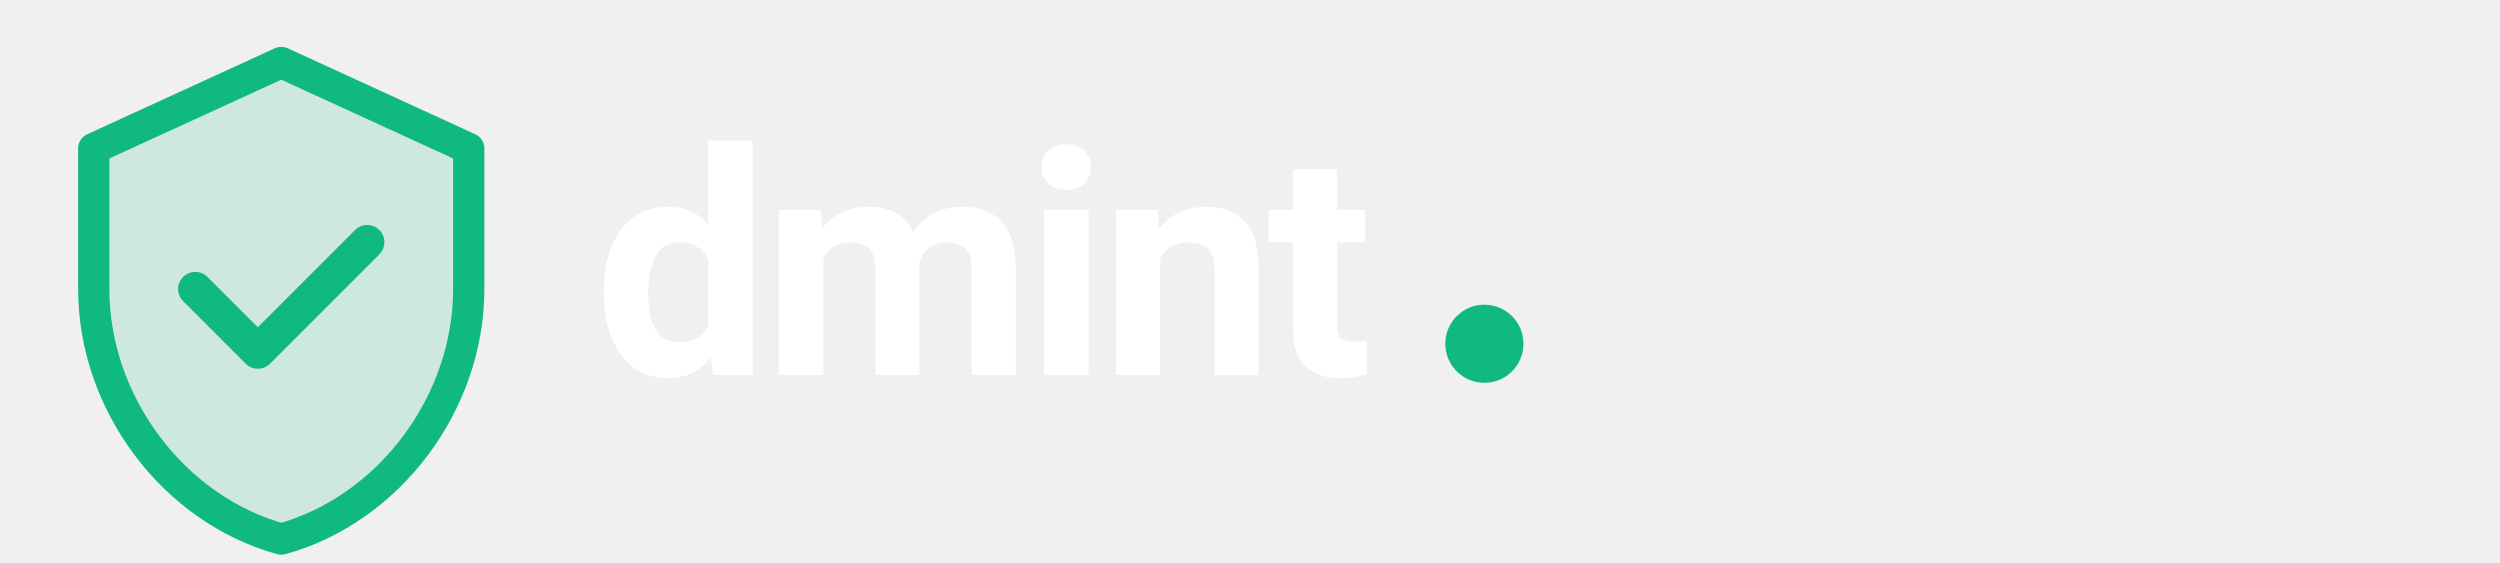
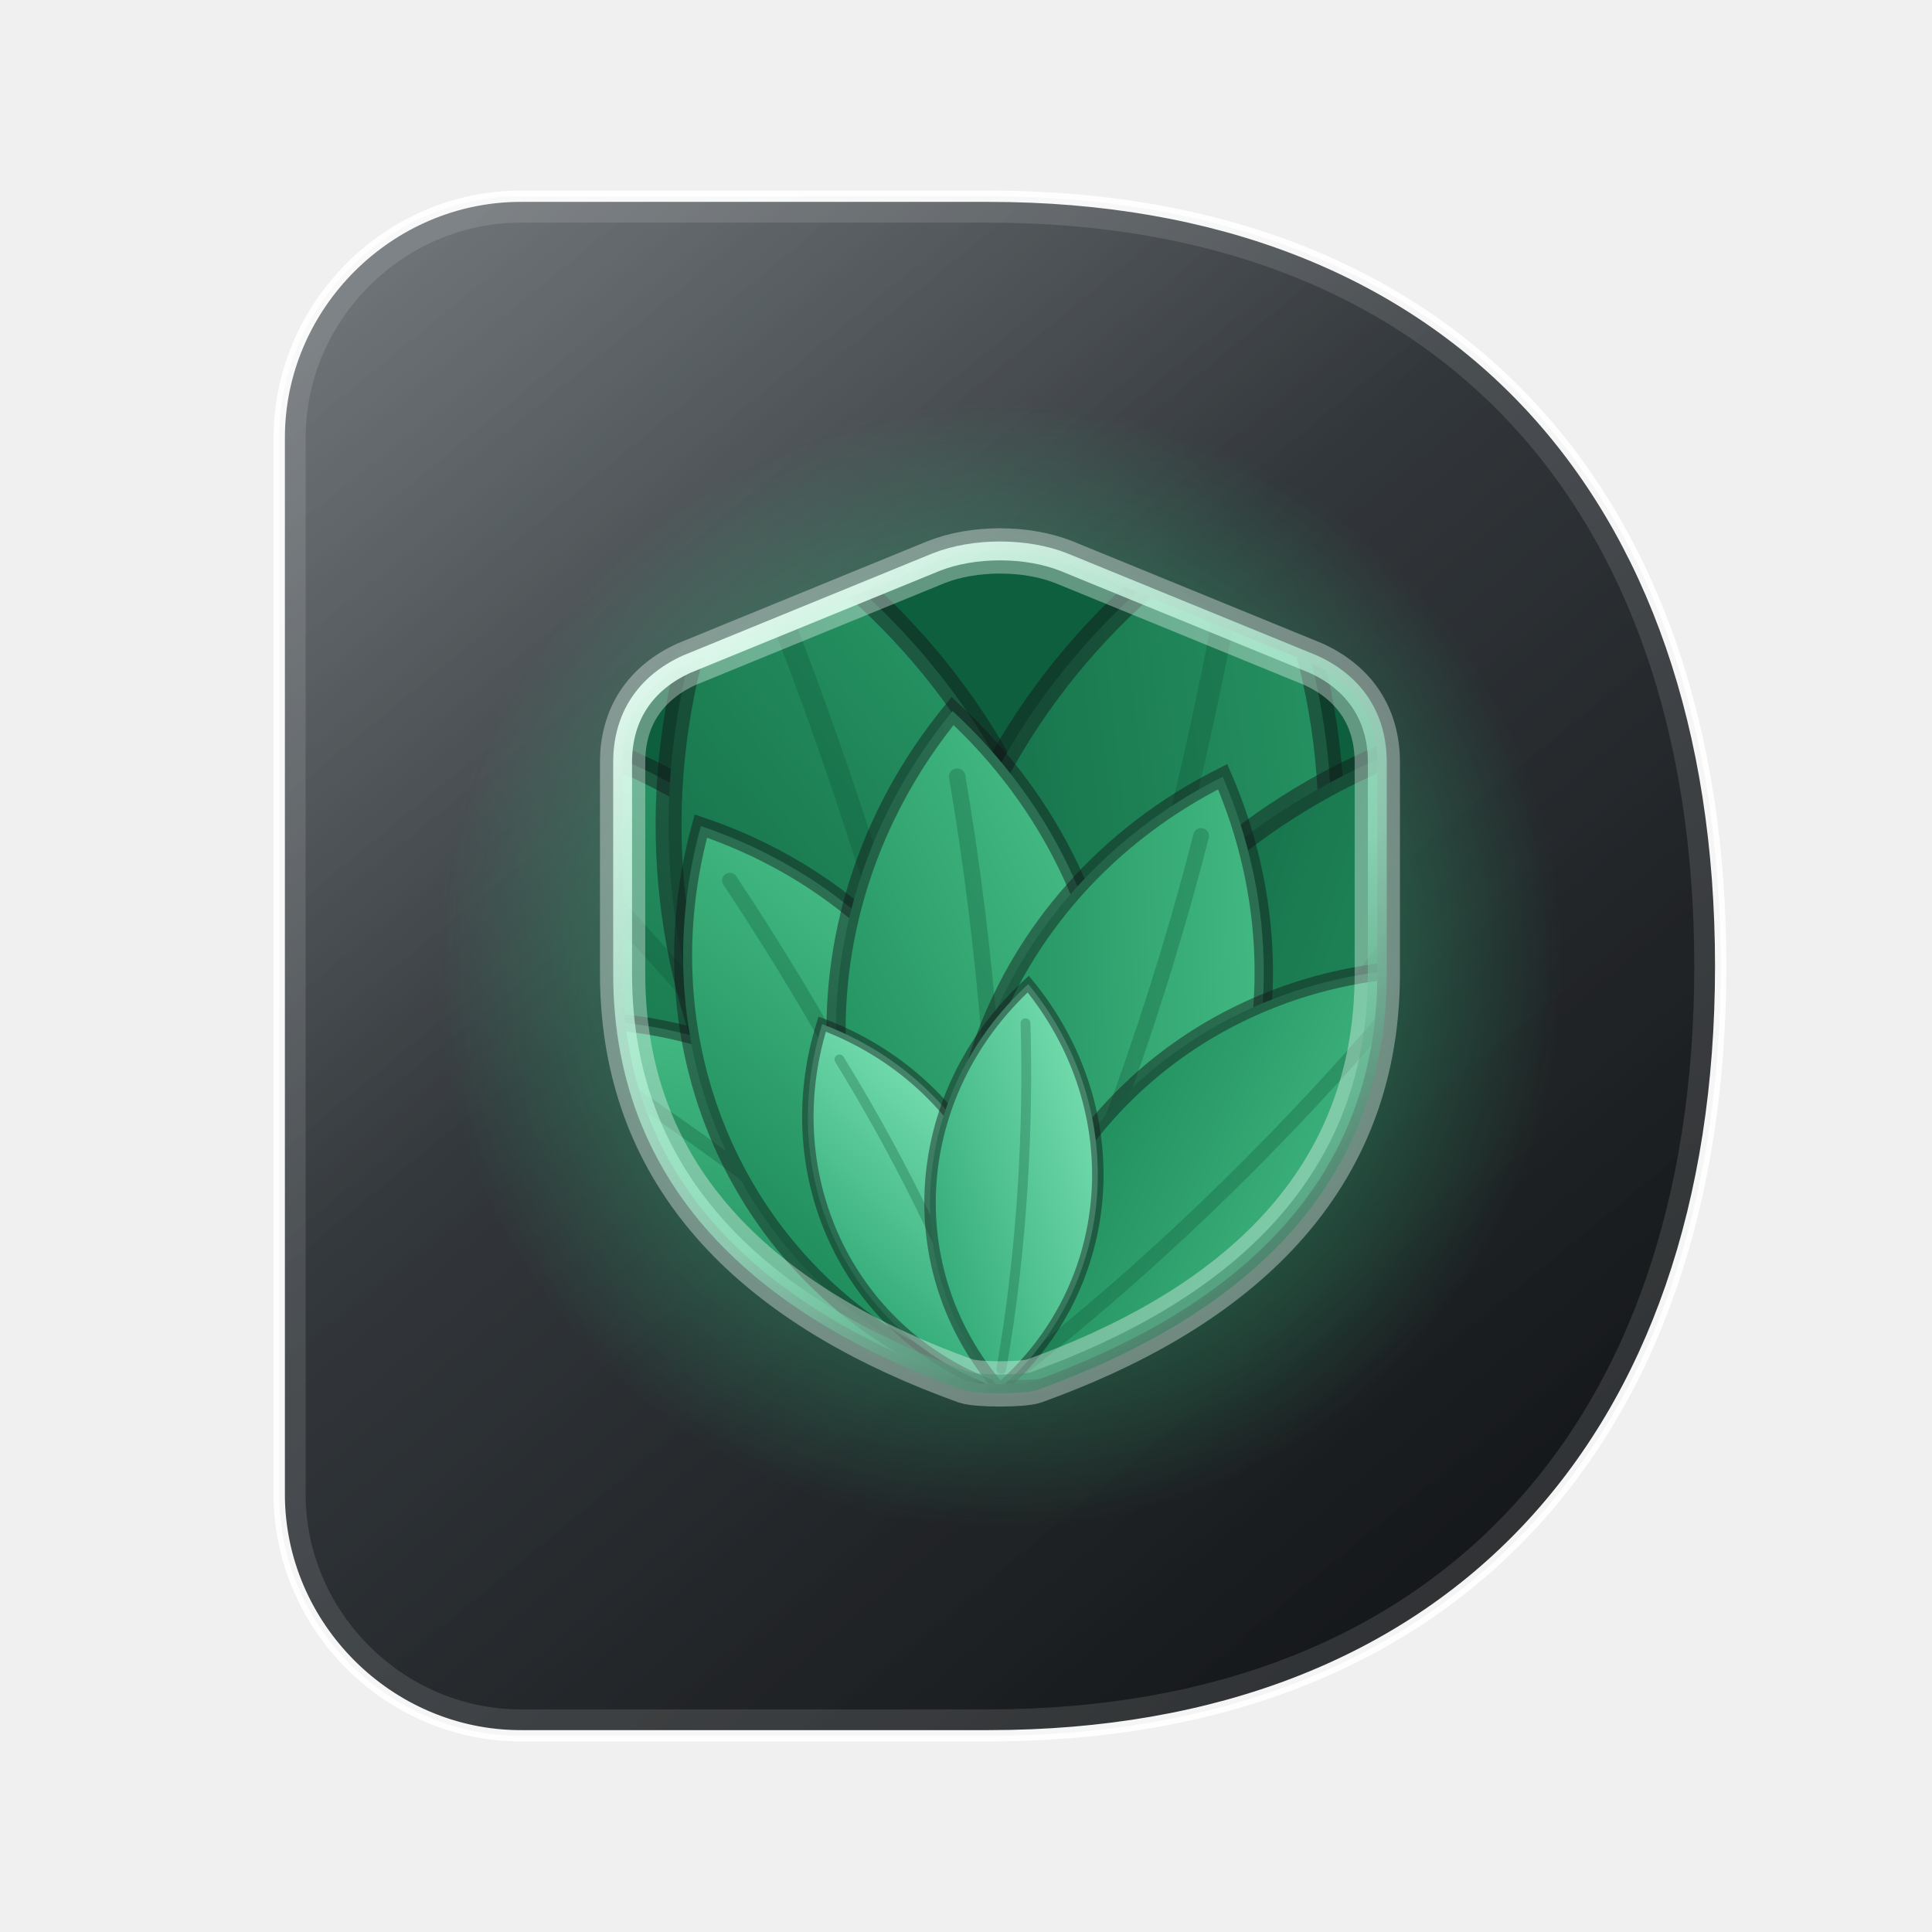
- <svg xmlns="http://www.w3.org/2000/svg" viewBox="0 0 160 36" fill="none">
-   <path d="M18 4L6 9.5V18.5C6 25.8 11.1 32.6 18 34.5C24.9 32.6 30 25.8 30 18.5V9.5L18 4Z" fill="#10B981" fill-opacity="0.15" stroke="#10B981" stroke-width="2" stroke-linejoin="round" />
-   <path d="M12.5 18.5L16.5 22.5L23.5 15.5" stroke="#10B981" stroke-width="2.2" stroke-linecap="round" stroke-linejoin="round" />
-   <text x="38" y="24" font-family="-apple-system, BlinkMacSystemFont, 'Segoe UI', Roboto, sans-serif" font-weight="700" font-size="20" fill="#FFFFFF" letter-spacing="-0.5">dmint</text>
-   <circle cx="95" cy="22" r="2.5" fill="#10B981" />
+ <svg xmlns="http://www.w3.org/2000/svg" viewBox="0 0 512 512" role="img" aria-label="Dmint mark: a letter D with a shield formed from mint leaves">
+   <defs>
+     <linearGradient id="dm-body" x1="0.1" y1="0" x2="0.9" y2="1">
+       <stop offset="0%" stop-color="#4b5257" />
+       <stop offset="42%" stop-color="#292e32" />
+       <stop offset="100%" stop-color="#101214" />
+     </linearGradient>
+     <linearGradient id="dm-sheen" x1="0" y1="0" x2="0.75" y2="1">
+       <stop offset="0%" stop-color="#ffffff" stop-opacity="0.22" />
+       <stop offset="45%" stop-color="#ffffff" stop-opacity="0.04" />
+       <stop offset="100%" stop-color="#ffffff" stop-opacity="0" />
+     </linearGradient>
+     <linearGradient id="dm-ring" x1="0.2" y1="0" x2="0.8" y2="1">
+       <stop offset="0%" stop-color="#eafff5" stop-opacity="0.95" />
+       <stop offset="60%" stop-color="#9ff0cd" stop-opacity="0.55" />
+       <stop offset="100%" stop-color="#0e5f3d" stop-opacity="0.5" />
+     </linearGradient>
+     <radialGradient id="dm-halo" cx="0.5" cy="0.5" r="0.5">
+       <stop offset="55%" stop-color="#2ee08f" stop-opacity="0.35" />
+       <stop offset="100%" stop-color="#2ee08f" stop-opacity="0" />
+     </radialGradient>
+     <linearGradient id="dm-leaf-a" x1="0" y1="1" x2="1" y2="0">
+       <stop offset="0%" stop-color="#0e5f3d" />
+       <stop offset="100%" stop-color="#2a9c69" />
+     </linearGradient>
+     <linearGradient id="dm-leaf-b" x1="0" y1="1" x2="1" y2="0">
+       <stop offset="0%" stop-color="#168252" />
+       <stop offset="100%" stop-color="#4cc48d" />
+     </linearGradient>
+     <linearGradient id="dm-leaf-c" x1="0" y1="1" x2="1" y2="0">
+       <stop offset="0%" stop-color="#25a06c" />
+       <stop offset="100%" stop-color="#82e7ba" />
+     </linearGradient>
+     <clipPath id="dm-shield-clip">
+       <path d="M265 146      C 271 146 277 147 282 149      L 348 176      C 359 181 365 190 365 202      V 258      C 365 316 324 348 274 366      C 271 367 259 367 256 366      C 206 348 165 316 165 258      V 202      C 165 190 171 181 182 176      L 248 149      C 253 147 259 146 265 146      Z" />
+     </clipPath>
+     <clipPath id="dm-body-clip">
+       <path d="M138 52      C 103 52 74 81 74 116      V 396      C 74 431 103 460 138 460      H 262      C 384 460 456 382 456 256      C 456 130 384 52 262 52      Z" />
+     </clipPath>
+   </defs>
+   <path fill="url(#dm-body)" d="M138 52      C 103 52 74 81 74 116      V 396      C 74 431 103 460 138 460      H 262      C 384 460 456 382 456 256      C 456 130 384 52 262 52      Z" />
+   <g clip-path="url(#dm-body-clip)">
+     <path d="M138 52      C 103 52 74 81 74 116      V 396      C 74 431 103 460 138 460      H 262      C 384 460 456 382 456 256      C 456 130 384 52 262 52      Z" fill="url(#dm-sheen)" />
+     <ellipse cx="265" cy="256" rx="150" ry="150" fill="url(#dm-halo)" />
+     <path d="M138 52      C 103 52 74 81 74 116      V 396      C 74 431 103 460 138 460      H 262      C 384 460 456 382 456 256      C 456 130 384 52 262 52      Z" fill="none" stroke="#ffffff" stroke-opacity="0.12" stroke-width="14" />
+   </g>
+   <path d="M138 52      C 103 52 74 81 74 116      V 396      C 74 431 103 460 138 460      H 262      C 384 460 456 382 456 256      C 456 130 384 52 262 52      Z" fill="none" stroke="#ffffff" stroke-width="3" stroke-opacity="0.95" />
+   <g clip-path="url(#dm-shield-clip)">
+     <rect x="150" y="130" width="230" height="250" fill="#0e5f3d" />
+     <g transform="translate(265 368) rotate(-64) scale(1.84)">
+       <path fill="url(#dm-leaf-a)" stroke="#12181a" stroke-opacity="0.45" stroke-width="3.5" d="M0 0 C 34 -34 34 -88 0 -124 C -34 -88 -34 -34 0 0 Z" />
+       <path d="M0 -6 C 4 -44 3 -82 0 -112" stroke="#0b4f32" stroke-opacity="0.28" stroke-width="3" stroke-linecap="round" fill="none" />
+     </g>
+     <g transform="translate(265 368) rotate(-40) scale(1.9)">
+       <path fill="url(#dm-leaf-a)" stroke="#12181a" stroke-opacity="0.45" stroke-width="3.5" d="M0 0 C 34 -34 34 -88 0 -124 C -34 -88 -34 -34 0 0 Z" />
+       <path d="M0 -6 C 4 -44 3 -82 0 -112" stroke="#0b4f32" stroke-opacity="0.28" stroke-width="3" stroke-linecap="round" fill="none" />
+     </g>
+     <g transform="translate(265 368) rotate(-16) scale(1.96)">
+       <path fill="url(#dm-leaf-a)" stroke="#12181a" stroke-opacity="0.45" stroke-width="3.5" d="M0 0 C 34 -34 34 -88 0 -124 C -34 -88 -34 -34 0 0 Z" />
+       <path d="M0 -6 C 4 -44 3 -82 0 -112" stroke="#0b4f32" stroke-opacity="0.28" stroke-width="3" stroke-linecap="round" fill="none" />
+     </g>
+     <g transform="translate(265 368) rotate(16) scale(1.96)">
+       <path fill="url(#dm-leaf-a)" stroke="#12181a" stroke-opacity="0.45" stroke-width="3.5" d="M0 0 C 34 -34 34 -88 0 -124 C -34 -88 -34 -34 0 0 Z" />
+       <path d="M0 -6 C 4 -44 3 -82 0 -112" stroke="#0b4f32" stroke-opacity="0.28" stroke-width="3" stroke-linecap="round" fill="none" />
+     </g>
+     <g transform="translate(265 368) rotate(40) scale(1.9)">
+       <path fill="url(#dm-leaf-a)" stroke="#12181a" stroke-opacity="0.45" stroke-width="3.5" d="M0 0 C 34 -34 34 -88 0 -124 C -34 -88 -34 -34 0 0 Z" />
+       <path d="M0 -6 C 4 -44 3 -82 0 -112" stroke="#0b4f32" stroke-opacity="0.28" stroke-width="3" stroke-linecap="round" fill="none" />
+     </g>
+     <g transform="translate(265 368) rotate(64) scale(1.84)">
+       <path fill="url(#dm-leaf-a)" stroke="#12181a" stroke-opacity="0.45" stroke-width="3.5" d="M0 0 C 34 -34 34 -88 0 -124 C -34 -88 -34 -34 0 0 Z" />
+       <path d="M0 -6 C 4 -44 3 -82 0 -112" stroke="#0b4f32" stroke-opacity="0.28" stroke-width="3" stroke-linecap="round" fill="none" />
+     </g>
+     <g transform="translate(265 368) rotate(-52) scale(1.27167)">
+       <path fill="url(#dm-leaf-b)" stroke="#12181a" stroke-opacity="0.45" stroke-width="3.5" d="M0 0 C 34 -34 34 -88 0 -124 C -34 -88 -34 -34 0 0 Z" />
+       <path d="M0 -6 C 4 -44 3 -82 0 -112" stroke="#0b4f32" stroke-opacity="0.28" stroke-width="3" stroke-linecap="round" fill="none" />
+     </g>
+     <g transform="translate(265 368) rotate(-28) scale(1.36167)">
+       <path fill="url(#dm-leaf-b)" stroke="#12181a" stroke-opacity="0.45" stroke-width="3.5" d="M0 0 C 34 -34 34 -88 0 -124 C -34 -88 -34 -34 0 0 Z" />
+       <path d="M0 -6 C 4 -44 3 -82 0 -112" stroke="#0b4f32" stroke-opacity="0.28" stroke-width="3" stroke-linecap="round" fill="none" />
+     </g>
+     <g transform="translate(265 368) rotate(-4) scale(1.45167)">
+       <path fill="url(#dm-leaf-b)" stroke="#12181a" stroke-opacity="0.45" stroke-width="3.5" d="M0 0 C 34 -34 34 -88 0 -124 C -34 -88 -34 -34 0 0 Z" />
+       <path d="M0 -6 C 4 -44 3 -82 0 -112" stroke="#0b4f32" stroke-opacity="0.28" stroke-width="3" stroke-linecap="round" fill="none" />
+     </g>
+     <g transform="translate(265 368) rotate(20) scale(1.39167)">
+       <path fill="url(#dm-leaf-b)" stroke="#12181a" stroke-opacity="0.45" stroke-width="3.5" d="M0 0 C 34 -34 34 -88 0 -124 C -34 -88 -34 -34 0 0 Z" />
+       <path d="M0 -6 C 4 -44 3 -82 0 -112" stroke="#0b4f32" stroke-opacity="0.28" stroke-width="3" stroke-linecap="round" fill="none" />
+     </g>
+     <g transform="translate(265 368) rotate(46) scale(1.29417)">
+       <path fill="url(#dm-leaf-b)" stroke="#12181a" stroke-opacity="0.45" stroke-width="3.5" d="M0 0 C 34 -34 34 -88 0 -124 C -34 -88 -34 -34 0 0 Z" />
+       <path d="M0 -6 C 4 -44 3 -82 0 -112" stroke="#0b4f32" stroke-opacity="0.28" stroke-width="3" stroke-linecap="round" fill="none" />
+     </g>
+     <g transform="translate(265 368) rotate(-26) scale(0.866667)">
+       <path fill="url(#dm-leaf-c)" stroke="#12181a" stroke-opacity="0.45" stroke-width="3.5" d="M0 0 C 34 -34 34 -88 0 -124 C -34 -88 -34 -34 0 0 Z" />
+       <path d="M0 -6 C 4 -44 3 -82 0 -112" stroke="#0b4f32" stroke-opacity="0.28" stroke-width="3" stroke-linecap="round" fill="none" />
+     </g>
+     <g transform="translate(265 368) rotate(4) scale(0.866667)">
+       <path fill="url(#dm-leaf-c)" stroke="#12181a" stroke-opacity="0.45" stroke-width="3.5" d="M0 0 C 34 -34 34 -88 0 -124 C -34 -88 -34 -34 0 0 Z" />
+       <path d="M0 -6 C 4 -44 3 -82 0 -112" stroke="#0b4f32" stroke-opacity="0.28" stroke-width="3" stroke-linecap="round" fill="none" />
+     </g>
+   </g>
+   <path d="M265 146      C 271 146 277 147 282 149      L 348 176      C 359 181 365 190 365 202      V 258      C 365 316 324 348 274 366      C 271 367 259 367 256 366      C 206 348 165 316 165 258      V 202      C 165 190 171 181 182 176      L 248 149      C 253 147 259 146 265 146      Z" fill="none" stroke="#ffffff" stroke-opacity="0.35" stroke-width="12" />
+   <path d="M265 146      C 271 146 277 147 282 149      L 348 176      C 359 181 365 190 365 202      V 258      C 365 316 324 348 274 366      C 271 367 259 367 256 366      C 206 348 165 316 165 258      V 202      C 165 190 171 181 182 176      L 248 149      C 253 147 259 146 265 146      Z" fill="none" stroke="url(#dm-ring)" stroke-width="5" />
</svg>
